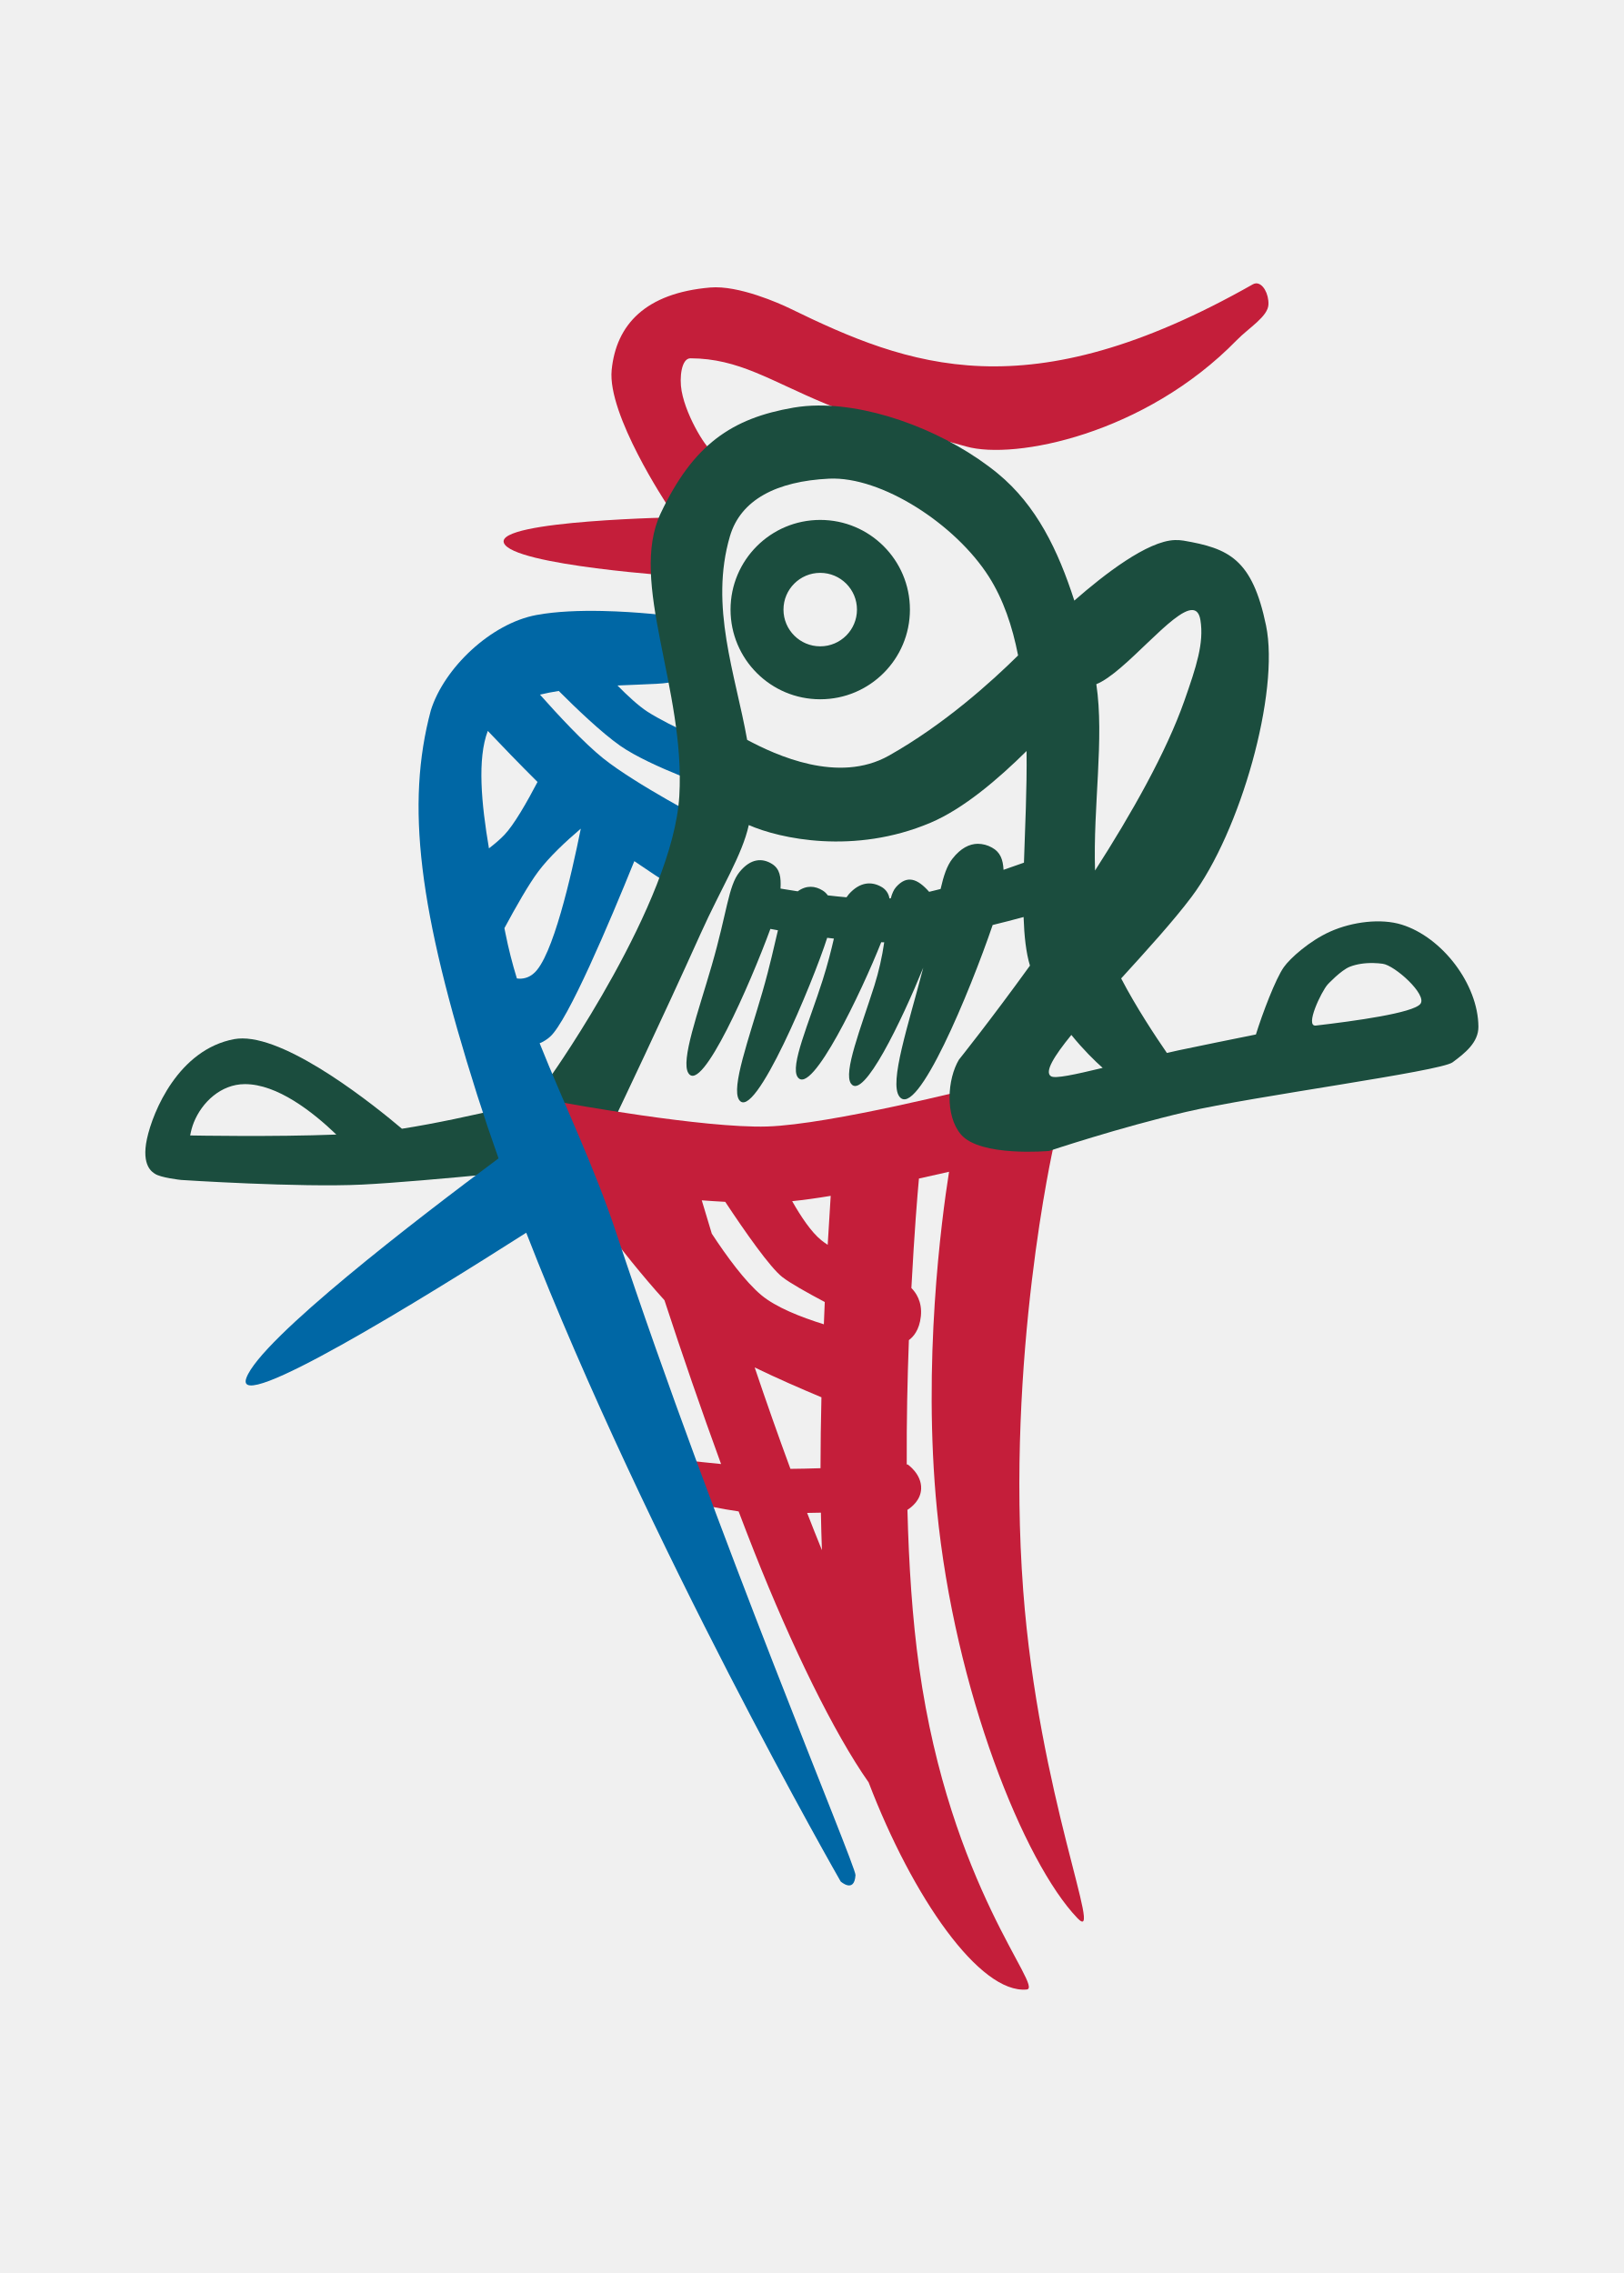
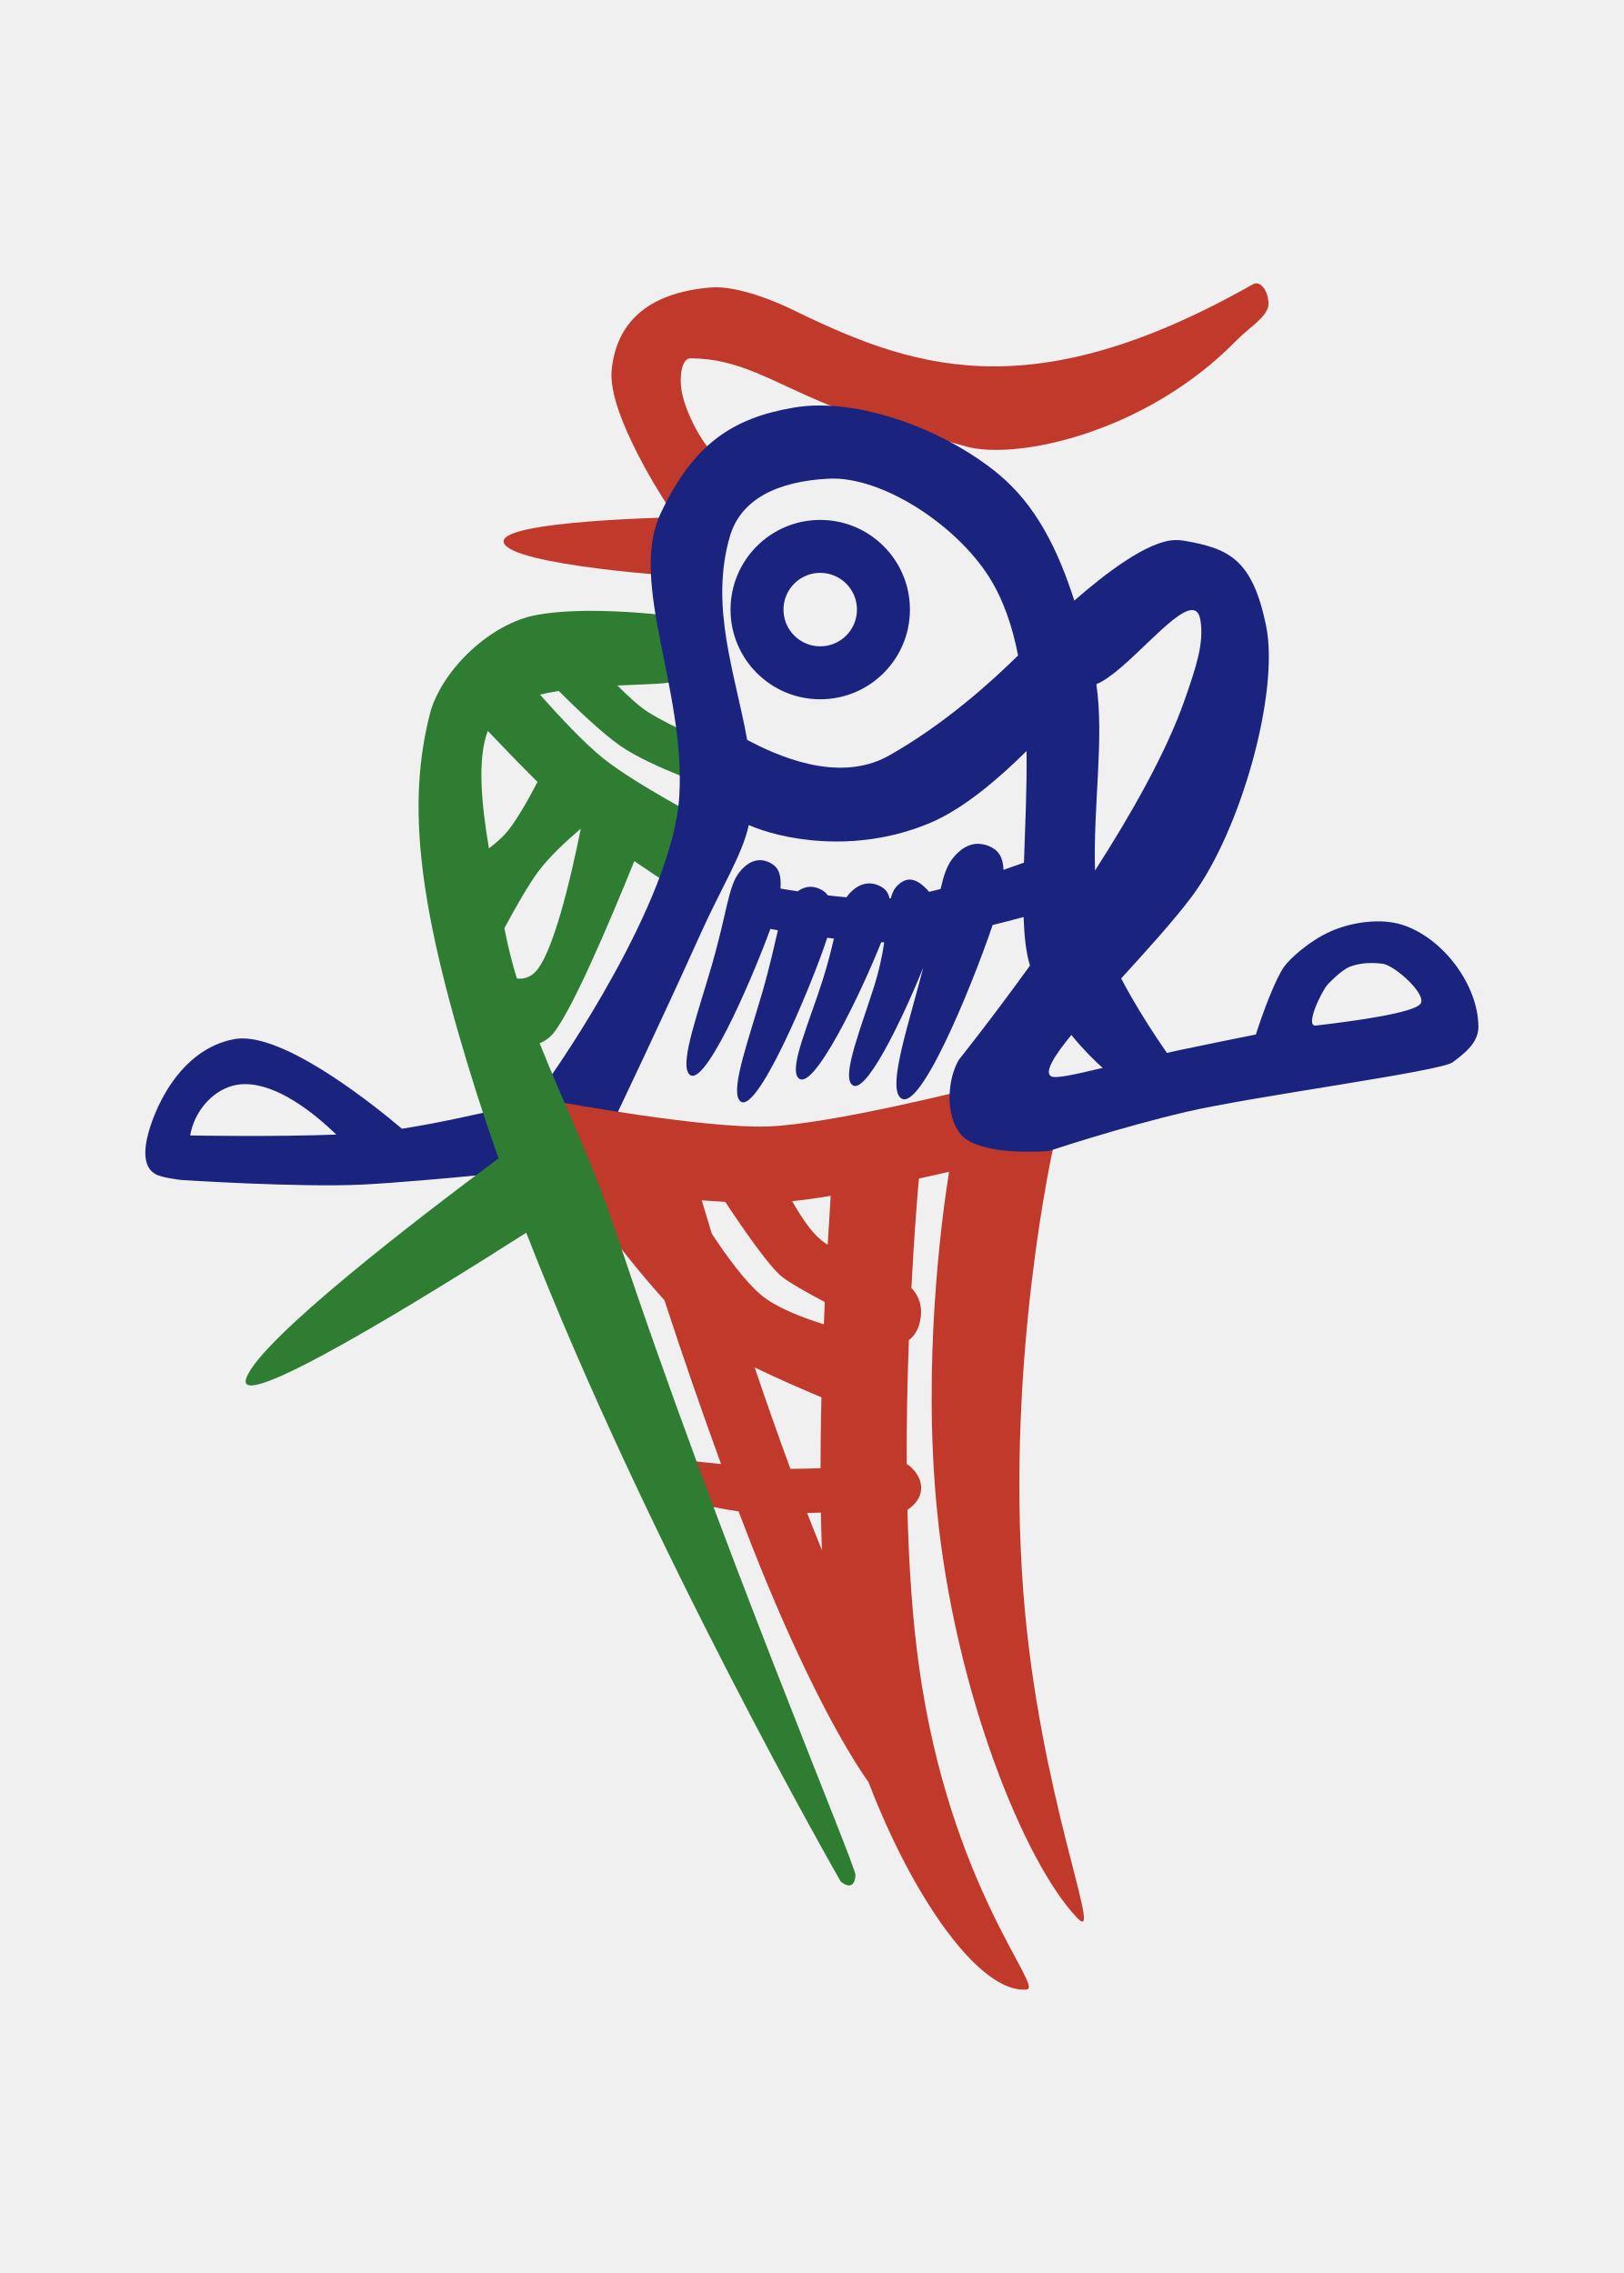
<svg xmlns="http://www.w3.org/2000/svg" width="300" height="420" fill="none">
  <g clip-path="url(#a)">
-     <path d="M101.676 198.453h12.487v7.795h-12.487v-7.795z" fill="#1B4D3E" />
-     <path d="M232.023 52.362a1.317 1.317 0 0 0-.559.18c-41.678 23.645-63.535 15.171-85.545 4.443-1.806-.88-9.443-4.311-14.702-3.859-11.97 1.025-17.375 6.869-18.207 15.24-.82 8.282 10.284 24.956 10.284 24.956l8.128-10.245c-.393.5-4.551-5.67-5.486-10.83-.448-2.464-.042-6.045 1.635-6.04 8.939.029 14.736 4.149 24.973 8.4 6.489 2.703 15.385 4.918 25.998 7.902 8.943 2.519 32.999-2.28 49.938-19.637 2.262-2.322 5.81-4.38 5.878-6.638.06-1.977-1.05-3.974-2.335-3.872zM125.689 95.568s-34.156.546-32.593 4.742c1.558 4.197 32.994 6.242 32.994 6.242l-.401-10.984zm54.812 105.326s-27.073 6.895-38.753 7.258c-11.68.367-37.673-4.397-37.673-4.397l5.119 15.432-3.172-.124s8.563 12.188 16.742 21.191a944.85 944.85 0 0 0 10.459 30.266c-6.019-.589-12.102-1.255-12.102-1.255l2.518 7.33s6.801 1.814 12.829 2.681a531.699 531.699 0 0 0 2.89 7.47c6.945 17.558 14.74 33.503 21.131 42.604 8.153 21.323 20.55 39.073 29.195 38.267 3.278-.308-14.147-18.886-19.855-59.466-1.276-9.05-1.917-19.099-2.173-29.165.82-.526 2.438-1.81 2.532-3.868.123-2.758-2.498-4.525-2.498-4.525l-.162.013c-.043-8 .124-15.817.397-22.988.769-.555 1.942-1.806 2.211-4.397.286-2.758-.977-4.453-1.75-5.221.568-10.6 1.085-16.828 1.396-20.231 1.947-.427 3.842-.853 5.563-1.25-1.405 8.909-4.91 35.188-2.233 62.441 3.278 33.447 16.119 65.242 25.955 75.474 5.024 5.23-7.185-22.71-10.024-60.576-3.231-43.09 5.631-82.18 5.631-82.18l-9.818.725-4.355-11.509zm-27.022 20.077a822.53 822.53 0 0 0-.555 9.05 18.21 18.21 0 0 1-1.187-.862c-1.848-1.486-3.778-4.389-5.378-7.21 2.13-.214 4.55-.555 7.116-.982l.004.004zm-23.82.824c1.451.102 2.894.205 4.333.277 3.684 5.563 8.268 12.124 10.561 13.909 1.392 1.084 4.44 2.804 7.829 4.601-.06 1.337-.107 2.733-.166 4.12-4.321-1.345-8.88-3.159-11.552-5.392-3.014-2.518-6.433-7.21-9.153-11.355a551.697 551.697 0 0 1-1.852-6.16zm9.775 30.877c4.056 1.972 8.453 3.889 12.333 5.515a590.354 590.354 0 0 0-.17 13.106c-2.028.064-3.962.107-5.559.119a711.7 711.7 0 0 1-6.604-18.74zm12.235 26.834c.043 2.357.103 4.662.188 6.924a411.284 411.284 0 0 1-2.732-6.877l2.544-.047z" fill="#C41E3A" />
-     <path d="M44.801 191.879c-.533 0-1.041.042-1.523.128-10.289 1.925-15.031 13.344-16.124 18.42-1.093 5.076 1.084 6.181 1.421 6.429 1.042.768 4.888 1.174 4.901 1.174 0 0 21.823 1.43 33.464.854 11.637-.572 38.932-3.462 38.932-3.462l-2.894-13.132s-16.597 4.393-28.717 6.276c-4.96-4.197-20.448-16.658-29.46-16.687zm.419 8.443c5.99-.025 12.559 5.123 16.922 9.319-11.582.453-26.254.18-27.005.167.153-.824.362-1.644.683-2.433 1.494-3.693 4.994-7.036 9.4-7.053z" fill="#1B4D3E" />
-     <path d="M111.26 112.895c-4.069-.085-8.466.06-12.141.743-8.448 1.562-17.097 9.827-19.526 17.643-4.636 17.396-2.305 36.756 8.568 71.044a387.3 387.3 0 0 0 3.948 11.718c-14.983 11.142-43.927 33.353-46.586 40.559-2.613 7.086 32.298-14.446 51.705-26.822 22.476 57.763 58.095 119.879 58.095 119.879s2.523 2.259 2.737-1.182c.106-1.665-25.78-62.937-44.162-118.548-4.12-12.465-9.72-23.94-14.194-35.158a6.67 6.67 0 0 0 1.921-1.204c3.287-2.912 10.971-21.084 15.568-32.444a308.976 308.976 0 0 0 7.599 5.029l5.789-12.38s-13.119-6.83-19.142-11.654c-3.565-2.86-8.341-8.013-11.675-11.765a47.323 47.323 0 0 1 3.47-.683c3.155 3.159 7.868 7.684 11.338 10.121 5.682 3.988 18.446 8.291 18.446 8.291l-.141-8.052s-8.998-3.769-13.28-6.544c-1.622-1.054-3.637-2.915-5.516-4.824 5.661-.269 10.148-.264 10.135-.862l-.342-11.991s-5.84-.773-12.614-.914zm-21.136 22.16c2.395 2.523 5.763 6.032 9.187 9.434-1.942 3.714-4.354 7.941-6.147 9.802-.811.841-1.793 1.677-2.826 2.467-1.409-8.282-2.177-16.542-.214-21.703zm17.183 18.062c-1.751 8.696-5.208 23.837-8.7 26.745a3.782 3.782 0 0 1-3.108.934 84.969 84.969 0 0 1-2.122-8.379l-.183-.914c2.164-4.026 4.495-8.102 6.24-10.446 2.02-2.707 5.128-5.605 7.873-7.94z" fill="#0067A5" />
-     <path d="M151.131 74.932a27.992 27.992 0 0 0-4.491.384c-11.44 1.964-18.552 6.809-24.563 19.513-6.006 12.709 4.598 32.499 3.432 52.252-1.161 19.747-23.462 51.367-23.462 51.367l12.116 6.997s7.953-16.64 15.325-33.02c3.782-8.397 7.628-14.386 8.858-19.974 5.686 2.51 19.466 5.541 33.562-.423 6.096-2.578 12.499-8.051 17.759-13.255.085 7.108-.282 14.22-.483 20.628-1.195.426-2.266.811-3.773 1.323-.094-1.883-.585-3.27-2.139-4.111a5.371 5.371 0 0 0-2.634-.7c-1.528.021-3.138.802-4.662 2.749-1.033 1.323-1.622 3.125-2.194 5.605-.717.184-1.417.359-2.113.521-2.186-2.476-4.107-3.138-6.117-.875-.44.499-.739 1.204-.974 2.083-.081 0-.166 0-.247.009a2.915 2.915 0 0 0-1.503-2.143c-1.746-.995-3.91-.982-5.993 1.357a5.434 5.434 0 0 0-.436.581 115.695 115.695 0 0 1-3.458-.355 3.14 3.14 0 0 0-.947-.9c-1.366-.854-2.98-1.025-4.611.153-1.123-.17-2.19-.341-3.176-.508.115-2.113-.102-3.637-1.575-4.559-1.746-1.093-3.91-1.08-5.998 1.494-2.083 2.583-2.254 7.309-5.131 17.255-2.515 8.696-5.789 17.644-4.312 19.919 2.498 3.863 11.398-16.448 15.146-26.659l1.392.256c-.666 2.745-1.426 6.416-2.864 11.398-2.519 8.691-5.793 17.639-4.321 19.914 2.818 4.346 13.725-21.887 16.286-29.925l1.238.149c-.491 2.118-1.11 4.628-2.083 7.693-2.519 7.91-6.075 15.838-4.602 17.908 2.562 3.599 11.846-15.88 15.428-24.926l.555.013a51.426 51.426 0 0 1-1.814 7.991c-2.519 7.91-5.789 16.051-4.32 18.122 2.266 3.184 9.383-11.676 13.344-21.413l-.072.277c-2.673 10.293-6.263 20.922-4.346 23.509 3.236 4.363 13.08-19.475 17.246-31.688a215.71 215.71 0 0 0 5.712-1.473c.12 3.535.452 6.596 1.178 8.978-7.317 10.134-13.122 17.379-13.122 17.379-2.135 3.568-2.617 10.318.375 13.827 3.586 4.2 16.286 3.043 16.286 3.043s12.969-4.341 25.366-7.231c12.397-2.886 46.907-7.462 49.178-9.149 2.275-1.681 4.79-3.667 4.772-6.578-.051-7.868-6.702-16.55-14.185-18.868-3.829-1.183-9.076-.538-13.144 1.267-3.881 1.721-7.483 4.974-8.623 6.596-1.524 2.16-3.936 8.512-5.157 12.439-4.781.961-9.682 1.96-14.297 2.929-.76.162-1.408.324-2.147.487-2.075-3.01-5.703-8.483-8.452-13.772 4.721-5.182 9.605-10.548 12.994-15.052 9.046-12.03 16.324-37.806 13.776-50.151-2.553-12.346-6.911-14.258-15.244-15.693a8.04 8.04 0 0 0-1.618-.102c-5.042.158-13.016 6.322-18.561 11.184-2.989-9.272-6.984-17.605-14.148-23.491-8.93-7.33-22.335-12.653-33.212-12.555zm2.032 13.515c9.669-.47 23.355 8.376 29.554 18.13 2.655 4.184 4.337 9.161 5.383 14.531-4.884 4.833-13.626 12.747-23.876 18.519-9.336 5.255-20.849-.073-26.181-2.916-2.16-12.132-6.984-24.653-3.185-37.617 1.989-6.77 8.632-10.173 18.305-10.647zm-1.618 7.624a16.575 16.575 0 0 0-16.572 16.568 16.572 16.572 0 0 0 33.144 0 16.57 16.57 0 0 0-16.572-16.568zm0 9.78a6.791 6.791 0 0 1 6.788 6.788 6.789 6.789 0 1 1-6.788-6.788zm68.777 6.873c.747.039 1.263.594 1.468 1.866.683 4.222-.755 8.597-2.962 14.877-3.339 9.503-9.725 20.815-16.508 31.385-.384-11.868 1.741-24.401.235-34.429 5.323-2.134 14.189-13.869 17.767-13.699zm33.472 65.229c.547.009 1.102.052 1.665.128 2.25.291 8.29 5.733 6.971 7.415-1.315 1.682-12.123 3.168-19.312 4.005-2.101.243.999-6.267 2.185-7.599 0 0 2.446-2.63 4.099-3.274 1.237-.483 2.757-.717 4.397-.679l-.005.004zm-55.854 13.281c2.258 2.775 4.32 4.781 5.788 6.087-5.118 1.23-8.781 2.041-9.553 1.546-1.238-.794.563-3.702 3.765-7.633z" fill="#1B4D3E" />
+     <path d="M101.676 198.453h12.487v7.795h-12.487v-7.795z" fill="#1A237E" />
+     <path d="M232.023 52.362a1.317 1.317 0 0 0-.559.18c-41.678 23.645-63.535 15.171-85.545 4.443-1.806-.88-9.443-4.311-14.702-3.859-11.97 1.025-17.375 6.869-18.207 15.24-.82 8.282 10.284 24.956 10.284 24.956l8.128-10.245c-.393.5-4.551-5.67-5.486-10.83-.448-2.464-.042-6.045 1.635-6.04 8.939.029 14.736 4.149 24.973 8.4 6.489 2.703 15.385 4.918 25.998 7.902 8.943 2.519 32.999-2.28 49.938-19.637 2.262-2.322 5.81-4.38 5.878-6.638.06-1.977-1.05-3.974-2.335-3.872zM125.689 95.568s-34.156.546-32.593 4.742c1.558 4.197 32.994 6.242 32.994 6.242l-.401-10.984zm54.812 105.326s-27.073 6.895-38.753 7.258c-11.68.367-37.673-4.397-37.673-4.397l5.119 15.432-3.172-.124s8.563 12.188 16.742 21.191a944.85 944.85 0 0 0 10.459 30.266c-6.019-.589-12.102-1.255-12.102-1.255l2.518 7.33s6.801 1.814 12.829 2.681a531.699 531.699 0 0 0 2.89 7.47c6.945 17.558 14.74 33.503 21.131 42.604 8.153 21.323 20.55 39.073 29.195 38.267 3.278-.308-14.147-18.886-19.855-59.466-1.276-9.05-1.917-19.099-2.173-29.165.82-.526 2.438-1.81 2.532-3.868.123-2.758-2.498-4.525-2.498-4.525l-.162.013c-.043-8 .124-15.817.397-22.988.769-.555 1.942-1.806 2.211-4.397.286-2.758-.977-4.453-1.75-5.221.568-10.6 1.085-16.828 1.396-20.231 1.947-.427 3.842-.853 5.563-1.25-1.405 8.909-4.91 35.188-2.233 62.441 3.278 33.447 16.119 65.242 25.955 75.474 5.024 5.23-7.185-22.71-10.024-60.576-3.231-43.09 5.631-82.18 5.631-82.18l-9.818.725-4.355-11.509zm-27.022 20.077a822.53 822.53 0 0 0-.555 9.05 18.21 18.21 0 0 1-1.187-.862c-1.848-1.486-3.778-4.389-5.378-7.21 2.13-.214 4.55-.555 7.116-.982l.004.004zm-23.82.824c1.451.102 2.894.205 4.333.277 3.684 5.563 8.268 12.124 10.561 13.909 1.392 1.084 4.44 2.804 7.829 4.601-.06 1.337-.107 2.733-.166 4.12-4.321-1.345-8.88-3.159-11.552-5.392-3.014-2.518-6.433-7.21-9.153-11.355a551.697 551.697 0 0 1-1.852-6.16zm9.775 30.877c4.056 1.972 8.453 3.889 12.333 5.515a590.354 590.354 0 0 0-.17 13.106c-2.028.064-3.962.107-5.559.119a711.7 711.7 0 0 1-6.604-18.74zm12.235 26.834c.043 2.357.103 4.662.188 6.924a411.284 411.284 0 0 1-2.732-6.877l2.544-.047z" fill="#C0392B" />
+     <path d="M44.801 191.879c-.533 0-1.041.042-1.523.128-10.289 1.925-15.031 13.344-16.124 18.42-1.093 5.076 1.084 6.181 1.421 6.429 1.042.768 4.888 1.174 4.901 1.174 0 0 21.823 1.43 33.464.854 11.637-.572 38.932-3.462 38.932-3.462l-2.894-13.132s-16.597 4.393-28.717 6.276c-4.96-4.197-20.448-16.658-29.46-16.687zm.419 8.443c5.99-.025 12.559 5.123 16.922 9.319-11.582.453-26.254.18-27.005.167.153-.824.362-1.644.683-2.433 1.494-3.693 4.994-7.036 9.4-7.053z" fill="#1A237E" />
+     <path d="M111.26 112.895c-4.069-.085-8.466.06-12.141.743-8.448 1.562-17.097 9.827-19.526 17.643-4.636 17.396-2.305 36.756 8.568 71.044a387.3 387.3 0 0 0 3.948 11.718c-14.983 11.142-43.927 33.353-46.586 40.559-2.613 7.086 32.298-14.446 51.705-26.822 22.476 57.763 58.095 119.879 58.095 119.879s2.523 2.259 2.737-1.182c.106-1.665-25.78-62.937-44.162-118.548-4.12-12.465-9.72-23.94-14.194-35.158a6.67 6.67 0 0 0 1.921-1.204c3.287-2.912 10.971-21.084 15.568-32.444a308.976 308.976 0 0 0 7.599 5.029l5.789-12.38s-13.119-6.83-19.142-11.654c-3.565-2.86-8.341-8.013-11.675-11.765a47.323 47.323 0 0 1 3.47-.683c3.155 3.159 7.868 7.684 11.338 10.121 5.682 3.988 18.446 8.291 18.446 8.291l-.141-8.052s-8.998-3.769-13.28-6.544c-1.622-1.054-3.637-2.915-5.516-4.824 5.661-.269 10.148-.264 10.135-.862l-.342-11.991s-5.84-.773-12.614-.914zm-21.136 22.16c2.395 2.523 5.763 6.032 9.187 9.434-1.942 3.714-4.354 7.941-6.147 9.802-.811.841-1.793 1.677-2.826 2.467-1.409-8.282-2.177-16.542-.214-21.703zm17.183 18.062c-1.751 8.696-5.208 23.837-8.7 26.745a3.782 3.782 0 0 1-3.108.934 84.969 84.969 0 0 1-2.122-8.379l-.183-.914c2.164-4.026 4.495-8.102 6.24-10.446 2.02-2.707 5.128-5.605 7.873-7.94z" fill="#2E7D32" />
+     <path d="M151.131 74.932a27.992 27.992 0 0 0-4.491.384c-11.44 1.964-18.552 6.809-24.563 19.513-6.006 12.709 4.598 32.499 3.432 52.252-1.161 19.747-23.462 51.367-23.462 51.367l12.116 6.997s7.953-16.64 15.325-33.02c3.782-8.397 7.628-14.386 8.858-19.974 5.686 2.51 19.466 5.541 33.562-.423 6.096-2.578 12.499-8.051 17.759-13.255.085 7.108-.282 14.22-.483 20.628-1.195.426-2.266.811-3.773 1.323-.094-1.883-.585-3.27-2.139-4.111a5.371 5.371 0 0 0-2.634-.7c-1.528.021-3.138.802-4.662 2.749-1.033 1.323-1.622 3.125-2.194 5.605-.717.184-1.417.359-2.113.521-2.186-2.476-4.107-3.138-6.117-.875-.44.499-.739 1.204-.974 2.083-.081 0-.166 0-.247.009a2.915 2.915 0 0 0-1.503-2.143c-1.746-.995-3.91-.982-5.993 1.357a5.434 5.434 0 0 0-.436.581 115.695 115.695 0 0 1-3.458-.355 3.14 3.14 0 0 0-.947-.9c-1.366-.854-2.98-1.025-4.611.153-1.123-.17-2.19-.341-3.176-.508.115-2.113-.102-3.637-1.575-4.559-1.746-1.093-3.91-1.08-5.998 1.494-2.083 2.583-2.254 7.309-5.131 17.255-2.515 8.696-5.789 17.644-4.312 19.919 2.498 3.863 11.398-16.448 15.146-26.659l1.392.256c-.666 2.745-1.426 6.416-2.864 11.398-2.519 8.691-5.793 17.639-4.321 19.914 2.818 4.346 13.725-21.887 16.286-29.925l1.238.149c-.491 2.118-1.11 4.628-2.083 7.693-2.519 7.91-6.075 15.838-4.602 17.908 2.562 3.599 11.846-15.88 15.428-24.926l.555.013a51.426 51.426 0 0 1-1.814 7.991c-2.519 7.91-5.789 16.051-4.32 18.122 2.266 3.184 9.383-11.676 13.344-21.413l-.072.277c-2.673 10.293-6.263 20.922-4.346 23.509 3.236 4.363 13.08-19.475 17.246-31.688a215.71 215.71 0 0 0 5.712-1.473c.12 3.535.452 6.596 1.178 8.978-7.317 10.134-13.122 17.379-13.122 17.379-2.135 3.568-2.617 10.318.375 13.827 3.586 4.2 16.286 3.043 16.286 3.043s12.969-4.341 25.366-7.231c12.397-2.886 46.907-7.462 49.178-9.149 2.275-1.681 4.79-3.667 4.772-6.578-.051-7.868-6.702-16.55-14.185-18.868-3.829-1.183-9.076-.538-13.144 1.267-3.881 1.721-7.483 4.974-8.623 6.596-1.524 2.16-3.936 8.512-5.157 12.439-4.781.961-9.682 1.96-14.297 2.929-.76.162-1.408.324-2.147.487-2.075-3.01-5.703-8.483-8.452-13.772 4.721-5.182 9.605-10.548 12.994-15.052 9.046-12.03 16.324-37.806 13.776-50.151-2.553-12.346-6.911-14.258-15.244-15.693a8.04 8.04 0 0 0-1.618-.102c-5.042.158-13.016 6.322-18.561 11.184-2.989-9.272-6.984-17.605-14.148-23.491-8.93-7.33-22.335-12.653-33.212-12.555zm2.032 13.515c9.669-.47 23.355 8.376 29.554 18.13 2.655 4.184 4.337 9.161 5.383 14.531-4.884 4.833-13.626 12.747-23.876 18.519-9.336 5.255-20.849-.073-26.181-2.916-2.16-12.132-6.984-24.653-3.185-37.617 1.989-6.77 8.632-10.173 18.305-10.647zm-1.618 7.624a16.575 16.575 0 0 0-16.572 16.568 16.572 16.572 0 0 0 33.144 0 16.57 16.57 0 0 0-16.572-16.568zm0 9.78a6.791 6.791 0 0 1 6.788 6.788 6.789 6.789 0 1 1-6.788-6.788zm68.777 6.873c.747.039 1.263.594 1.468 1.866.683 4.222-.755 8.597-2.962 14.877-3.339 9.503-9.725 20.815-16.508 31.385-.384-11.868 1.741-24.401.235-34.429 5.323-2.134 14.189-13.869 17.767-13.699zm33.472 65.229c.547.009 1.102.052 1.665.128 2.25.291 8.29 5.733 6.971 7.415-1.315 1.682-12.123 3.168-19.312 4.005-2.101.243.999-6.267 2.185-7.599 0 0 2.446-2.63 4.099-3.274 1.237-.483 2.757-.717 4.397-.679l-.005.004zm-55.854 13.281c2.258 2.775 4.32 4.781 5.788 6.087-5.118 1.23-8.781 2.041-9.553 1.546-1.238-.794.563-3.702 3.765-7.633z" fill="#1A237E" />
  </g>
  <defs>
    <clipPath id="a">
-       <path fill="#fff" transform="translate(26.85 52.358)" d="M0 0h246.3v315.284H0z" />
+       <path fill="#FAFAFA" transform="translate(26.85 52.358)" d="M0 0h246.3v315.284H0z" />
    </clipPath>
  </defs>
</svg>
